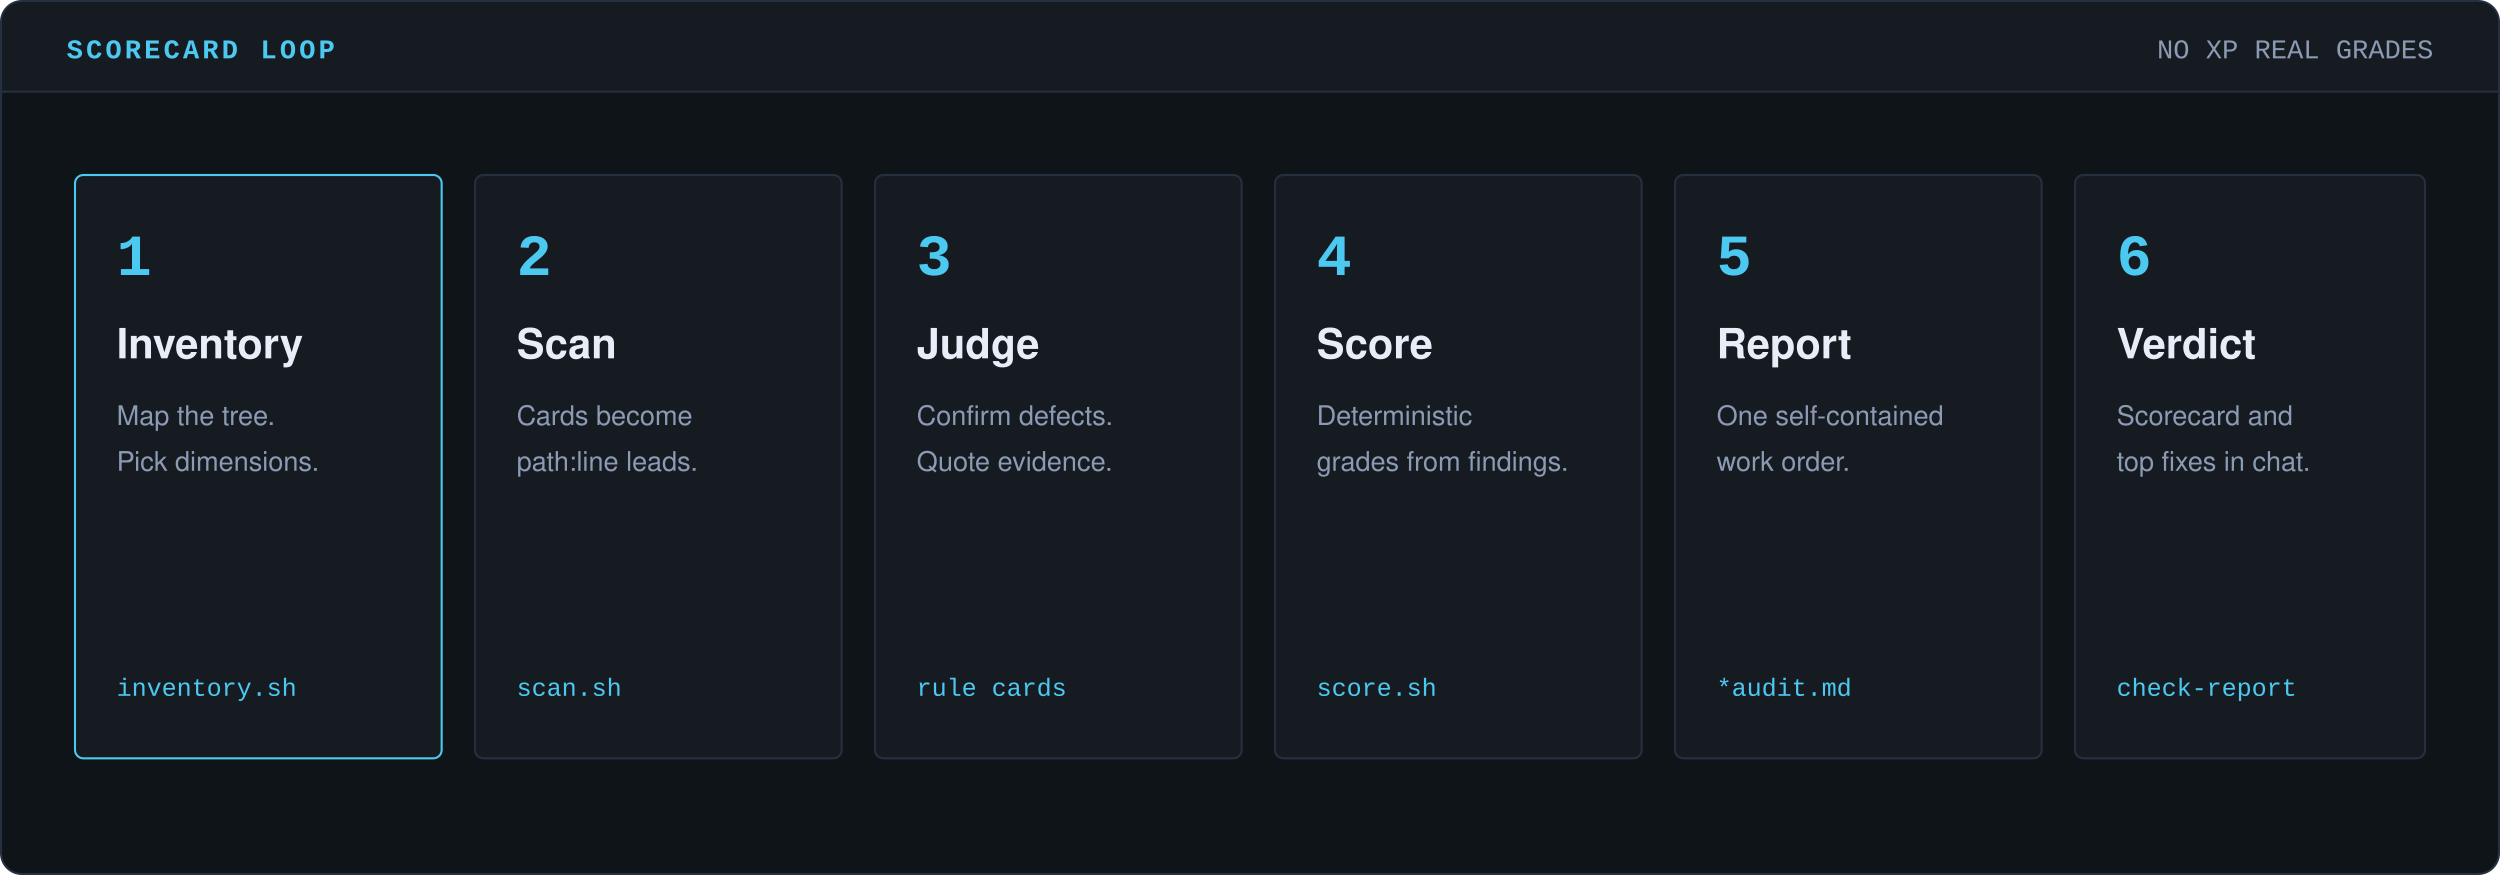
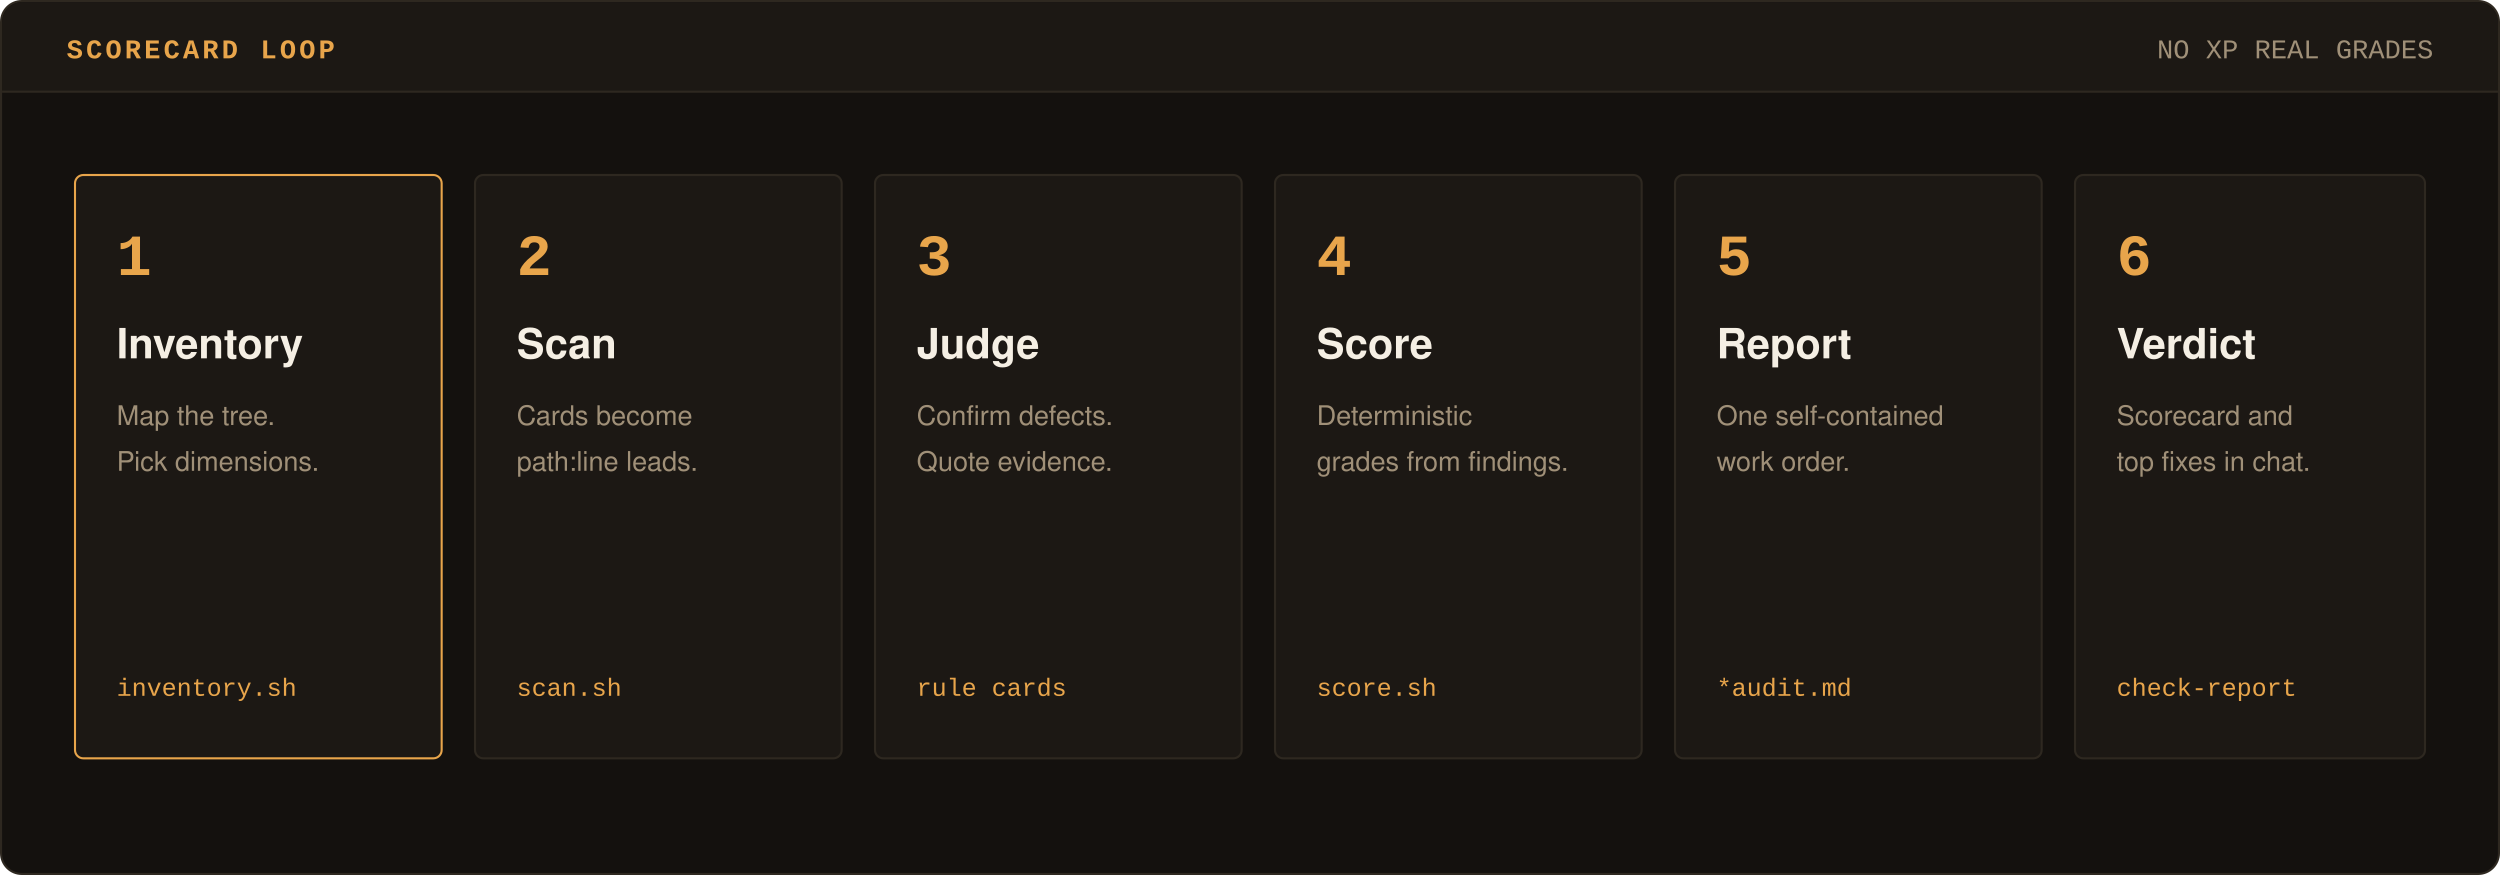
<svg xmlns="http://www.w3.org/2000/svg" viewBox="0 0 1200 420" width="1200" height="420" role="img" aria-labelledby="t d">
  <style>
    .sans{font-family:"Avenir Next","Helvetica Neue",Helvetica,Arial,sans-serif}
    .mono{font-family:ui-monospace,"SF Mono",Menlo,Consolas,"Liberation Mono",monospace}
  </style>
-   <rect x="0.5" y="0.5" width="1199" height="419" rx="10" fill="#0F1419" stroke="#243040" />
-   <path d="M1 44H1199V11a10 10 0 0 0-10-10H11A10 10 0 0 0 1 11Z" fill="#161B22" />
-   <line x1="1" y1="44" x2="1199" y2="44" stroke="#243040" />
-   <text x="32" y="28" class="mono" font-size="13" font-weight="700" fill="#4CC9F0" letter-spacing="1.5">SCORECARD LOOP</text>
-   <text x="1168" y="28" class="mono" font-size="13" fill="#8B9BB4" text-anchor="end">NO XP  REAL GRADES</text>
+   <rect x="0.5" y="0.5" width="1199" height="419" rx="10" fill="#14110E" stroke="#2E2820" />
+   <path d="M1 44H1199V11a10 10 0 0 0-10-10H11A10 10 0 0 0 1 11Z" fill="#1C1814" />
+   <line x1="1" y1="44" x2="1199" y2="44" stroke="#2E2820" />
+   <text x="32" y="28" class="mono" font-size="13" font-weight="700" fill="#E8A54B" letter-spacing="1.5">SCORECARD LOOP</text>
+   <text x="1168" y="28" class="mono" font-size="13" fill="#A09078" text-anchor="end">NO XP  REAL GRADES</text>
  <g transform="translate(36 84)">
-     <rect width="176" height="280" rx="4" fill="#161B22" stroke="#4CC9F0" />
-     <text x="20" y="48" class="mono" font-size="28" font-weight="700" fill="#4CC9F0">1</text>
-     <text x="20" y="88" class="sans" font-size="20" font-weight="700" fill="#E8EEF7">Inventory</text>
-     <text x="20" y="120" class="sans" font-size="13" fill="#8B9BB4">Map the tree.</text>
-     <text x="20" y="142" class="sans" font-size="13" fill="#8B9BB4">Pick dimensions.</text>
-     <text x="20" y="250" class="mono" font-size="12" fill="#4CC9F0">inventory.sh</text>
+     <rect width="176" height="280" rx="4" fill="#1C1814" stroke="#E8A54B" />
+     <text x="20" y="48" class="mono" font-size="28" font-weight="700" fill="#E8A54B">1</text>
+     <text x="20" y="88" class="sans" font-size="20" font-weight="700" fill="#F5EFE4">Inventory</text>
+     <text x="20" y="120" class="sans" font-size="13" fill="#A09078">Map the tree.</text>
+     <text x="20" y="142" class="sans" font-size="13" fill="#A09078">Pick dimensions.</text>
+     <text x="20" y="250" class="mono" font-size="12" fill="#E8A54B">inventory.sh</text>
  </g>
  <g transform="translate(228 84)">
-     <rect width="176" height="280" rx="4" fill="#161B22" stroke="#243040" />
-     <text x="20" y="48" class="mono" font-size="28" font-weight="700" fill="#4CC9F0">2</text>
-     <text x="20" y="88" class="sans" font-size="20" font-weight="700" fill="#E8EEF7">Scan</text>
-     <text x="20" y="120" class="sans" font-size="13" fill="#8B9BB4">Cards become</text>
-     <text x="20" y="142" class="sans" font-size="13" fill="#8B9BB4">path:line leads.</text>
-     <text x="20" y="250" class="mono" font-size="12" fill="#4CC9F0">scan.sh</text>
+     <rect width="176" height="280" rx="4" fill="#1C1814" stroke="#2E2820" />
+     <text x="20" y="48" class="mono" font-size="28" font-weight="700" fill="#E8A54B">2</text>
+     <text x="20" y="88" class="sans" font-size="20" font-weight="700" fill="#F5EFE4">Scan</text>
+     <text x="20" y="120" class="sans" font-size="13" fill="#A09078">Cards become</text>
+     <text x="20" y="142" class="sans" font-size="13" fill="#A09078">path:line leads.</text>
+     <text x="20" y="250" class="mono" font-size="12" fill="#E8A54B">scan.sh</text>
  </g>
  <g transform="translate(420 84)">
-     <rect width="176" height="280" rx="4" fill="#161B22" stroke="#243040" />
-     <text x="20" y="48" class="mono" font-size="28" font-weight="700" fill="#4CC9F0">3</text>
-     <text x="20" y="88" class="sans" font-size="20" font-weight="700" fill="#E8EEF7">Judge</text>
-     <text x="20" y="120" class="sans" font-size="13" fill="#8B9BB4">Confirm defects.</text>
-     <text x="20" y="142" class="sans" font-size="13" fill="#8B9BB4">Quote evidence.</text>
-     <text x="20" y="250" class="mono" font-size="12" fill="#4CC9F0">rule cards</text>
+     <rect width="176" height="280" rx="4" fill="#1C1814" stroke="#2E2820" />
+     <text x="20" y="48" class="mono" font-size="28" font-weight="700" fill="#E8A54B">3</text>
+     <text x="20" y="88" class="sans" font-size="20" font-weight="700" fill="#F5EFE4">Judge</text>
+     <text x="20" y="120" class="sans" font-size="13" fill="#A09078">Confirm defects.</text>
+     <text x="20" y="142" class="sans" font-size="13" fill="#A09078">Quote evidence.</text>
+     <text x="20" y="250" class="mono" font-size="12" fill="#E8A54B">rule cards</text>
  </g>
  <g transform="translate(612 84)">
-     <rect width="176" height="280" rx="4" fill="#161B22" stroke="#243040" />
-     <text x="20" y="48" class="mono" font-size="28" font-weight="700" fill="#4CC9F0">4</text>
-     <text x="20" y="88" class="sans" font-size="20" font-weight="700" fill="#E8EEF7">Score</text>
-     <text x="20" y="120" class="sans" font-size="13" fill="#8B9BB4">Deterministic</text>
-     <text x="20" y="142" class="sans" font-size="13" fill="#8B9BB4">grades from findings.</text>
-     <text x="20" y="250" class="mono" font-size="12" fill="#4CC9F0">score.sh</text>
+     <rect width="176" height="280" rx="4" fill="#1C1814" stroke="#2E2820" />
+     <text x="20" y="48" class="mono" font-size="28" font-weight="700" fill="#E8A54B">4</text>
+     <text x="20" y="88" class="sans" font-size="20" font-weight="700" fill="#F5EFE4">Score</text>
+     <text x="20" y="120" class="sans" font-size="13" fill="#A09078">Deterministic</text>
+     <text x="20" y="142" class="sans" font-size="13" fill="#A09078">grades from findings.</text>
+     <text x="20" y="250" class="mono" font-size="12" fill="#E8A54B">score.sh</text>
  </g>
  <g transform="translate(804 84)">
-     <rect width="176" height="280" rx="4" fill="#161B22" stroke="#243040" />
-     <text x="20" y="48" class="mono" font-size="28" font-weight="700" fill="#4CC9F0">5</text>
-     <text x="20" y="88" class="sans" font-size="20" font-weight="700" fill="#E8EEF7">Report</text>
-     <text x="20" y="120" class="sans" font-size="13" fill="#8B9BB4">One self-contained</text>
-     <text x="20" y="142" class="sans" font-size="13" fill="#8B9BB4">work order.</text>
-     <text x="20" y="250" class="mono" font-size="12" fill="#4CC9F0">*audit.md</text>
+     <rect width="176" height="280" rx="4" fill="#1C1814" stroke="#2E2820" />
+     <text x="20" y="48" class="mono" font-size="28" font-weight="700" fill="#E8A54B">5</text>
+     <text x="20" y="88" class="sans" font-size="20" font-weight="700" fill="#F5EFE4">Report</text>
+     <text x="20" y="120" class="sans" font-size="13" fill="#A09078">One self-contained</text>
+     <text x="20" y="142" class="sans" font-size="13" fill="#A09078">work order.</text>
+     <text x="20" y="250" class="mono" font-size="12" fill="#E8A54B">*audit.md</text>
  </g>
  <g transform="translate(996 84)">
-     <rect width="168" height="280" rx="4" fill="#161B22" stroke="#243040" />
-     <text x="20" y="48" class="mono" font-size="28" font-weight="700" fill="#4CC9F0">6</text>
-     <text x="20" y="88" class="sans" font-size="20" font-weight="700" fill="#E8EEF7">Verdict</text>
-     <text x="20" y="120" class="sans" font-size="13" fill="#8B9BB4">Scorecard and</text>
-     <text x="20" y="142" class="sans" font-size="13" fill="#8B9BB4">top fixes in chat.</text>
-     <text x="20" y="250" class="mono" font-size="12" fill="#4CC9F0">check-report</text>
+     <rect width="168" height="280" rx="4" fill="#1C1814" stroke="#2E2820" />
+     <text x="20" y="48" class="mono" font-size="28" font-weight="700" fill="#E8A54B">6</text>
+     <text x="20" y="88" class="sans" font-size="20" font-weight="700" fill="#F5EFE4">Verdict</text>
+     <text x="20" y="120" class="sans" font-size="13" fill="#A09078">Scorecard and</text>
+     <text x="20" y="142" class="sans" font-size="13" fill="#A09078">top fixes in chat.</text>
+     <text x="20" y="250" class="mono" font-size="12" fill="#E8A54B">check-report</text>
  </g>
</svg>
